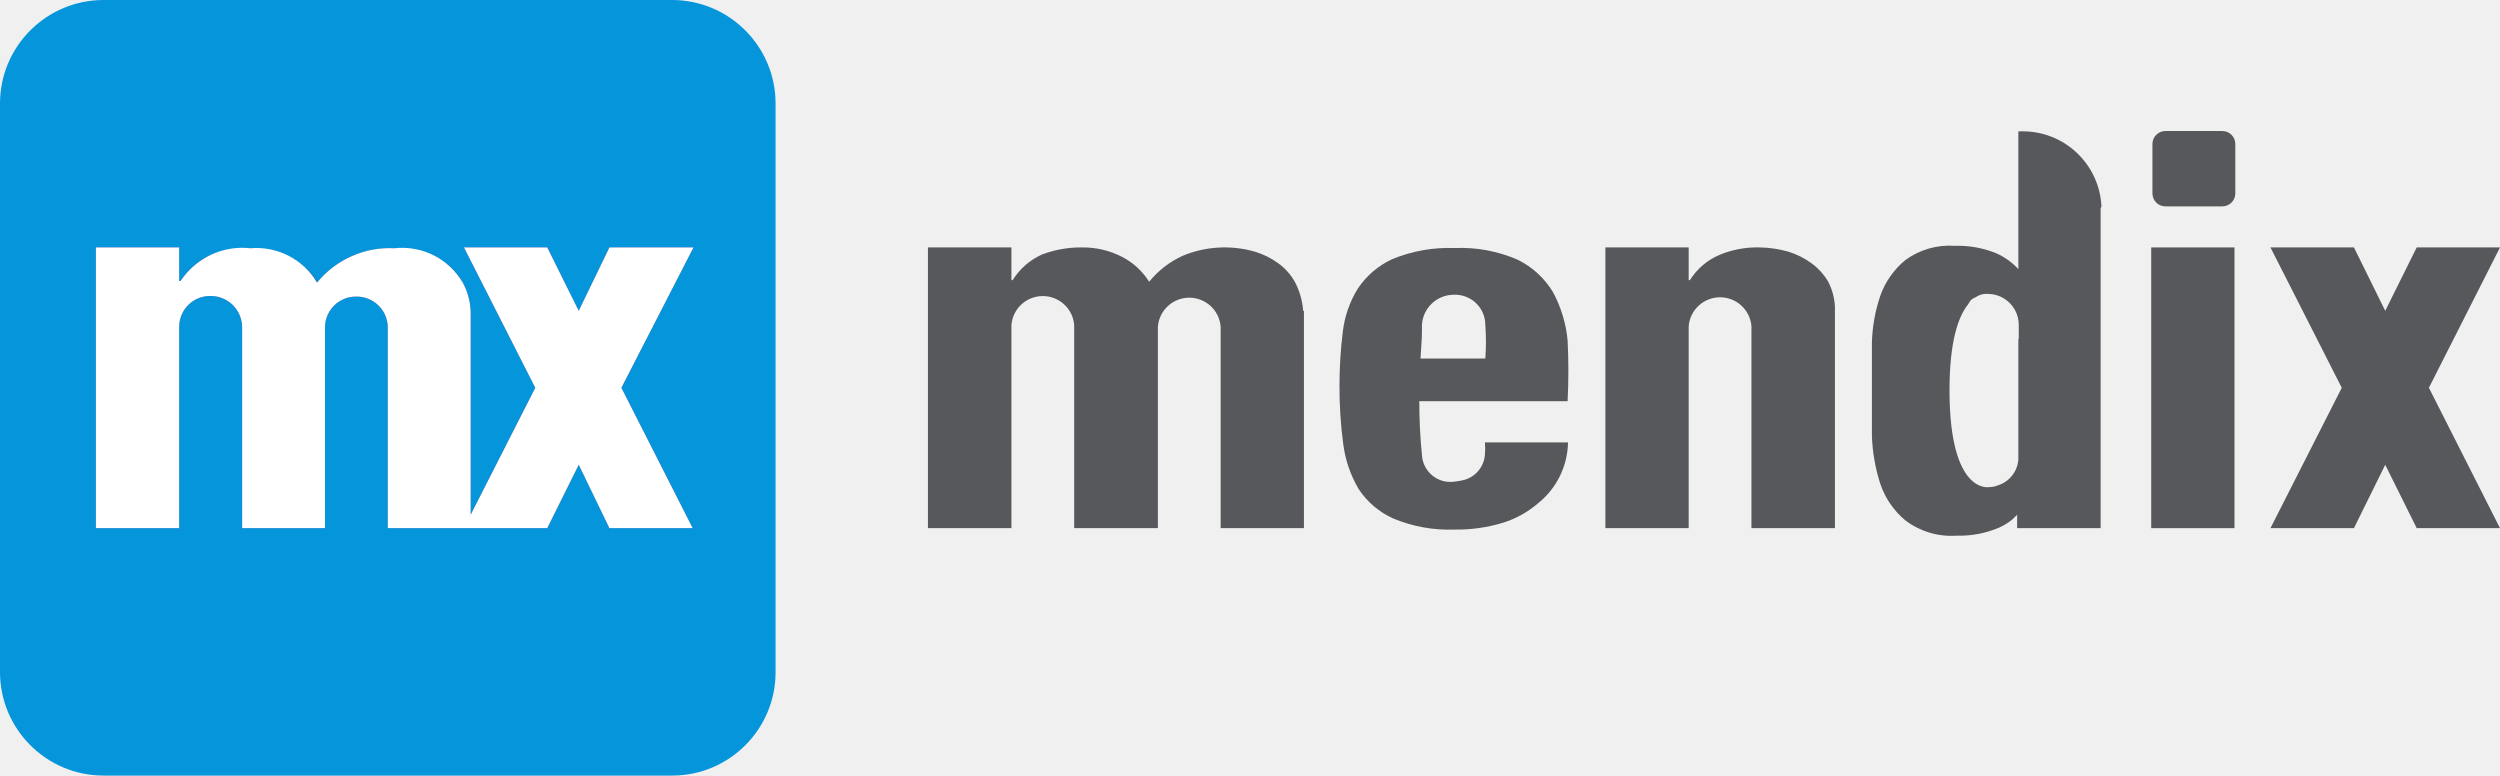
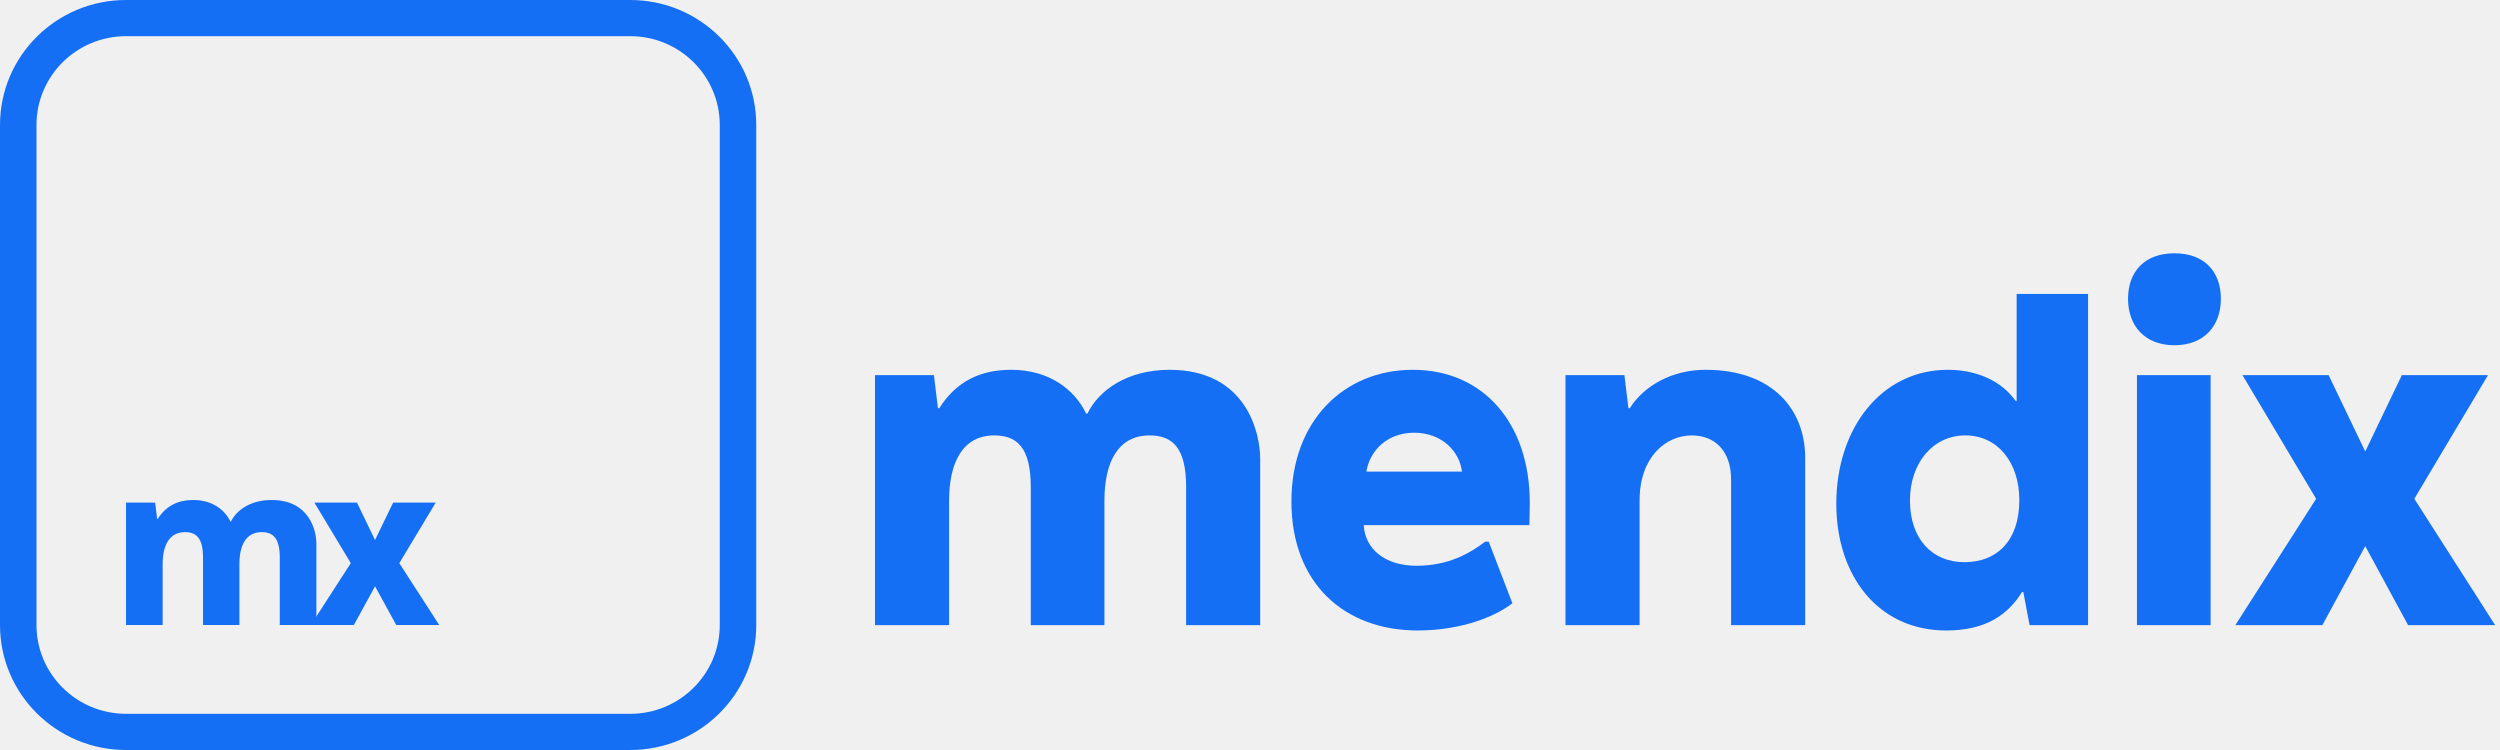
- <svg xmlns="http://www.w3.org/2000/svg" viewBox="0 0 123.07 38.18">
-   <g id="Layer_2" data-name="Layer 2">
-     <g id="Background_4_open.jpg_Image" data-name="Background + 4_open.jpg Image">
-       <path d="M33.09,38.18h-28A5.1,5.1,0,0,1,0,33.09v-28A5.1,5.1,0,0,1,5.09,0h28a5.1,5.1,0,0,1,5.09,5.09v28A5.09,5.09,0,0,1,33.09,38.18Z" style="fill:#0595db" />
-       <path d="M34.14,12.18H30L28.49,15.3l-1.55-3.12h-4.1l3.51,6.91-3.18,6.25v-10a3.2,3.2,0,0,0-.39-1.43A3,3,0,0,0,22,13a3.94,3.94,0,0,0-1.16-.58,5.42,5.42,0,0,0-3.59.21,4.67,4.67,0,0,0-1.62,1.27,3.45,3.45,0,0,0-1.34-1.23,4,4,0,0,0-1.94-.46,5.34,5.34,0,0,0-2,.35,3.32,3.32,0,0,0-1.44,1.26H8.82V12.18H4.72V26h4.1V16.06h0a1.52,1.52,0,0,1,1.55-1.49,1.55,1.55,0,0,1,1.55,1.49h0V26H16V16.08h0a1.52,1.52,0,0,1,1.54-1.48,1.53,1.53,0,0,1,1.55,1.48h0V26h7.85l1.55-3.12L30,26h4.1l-3.51-6.91Z" style="fill:#3b3292" />
-       <path d="M34.14,12.18H30L28.49,15.3l-1.55-3.12h-4.1l3.51,6.91-3.18,6.25v-10a3.2,3.2,0,0,0-.39-1.43,3.46,3.46,0,0,0-3.36-1.69,4.61,4.61,0,0,0-3.81,1.69,3.48,3.48,0,0,0-3.28-1.69,3.65,3.65,0,0,0-3.44,1.61H8.82V12.18H4.72V26h4.1V16.06h0a1.52,1.52,0,0,1,1.55-1.49,1.55,1.55,0,0,1,1.55,1.49h0V26H16V16.08a1.52,1.52,0,0,1,1.54-1.48,1.53,1.53,0,0,1,1.55,1.48h0V26h7.85l1.55-3.12L30,26h4.1l-3.51-6.91Z" style="fill:#fff" />
-       <path d="M103.45,10.16a3.88,3.88,0,0,0-3.67-3.69,3,3,0,0,0-.42,0v6.78a3.26,3.26,0,0,0-1.13-.8,5.08,5.08,0,0,0-2-.35,3.7,3.7,0,0,0-2.43.7,4,4,0,0,0-1.24,1.77,7.82,7.82,0,0,0-.41,2.31c0,.66,0,1.26,0,1.82h0v.43c0,.7,0,1.48,0,2.33a8.75,8.75,0,0,0,.41,2.35,4,4,0,0,0,1.24,1.81,3.74,3.74,0,0,0,2.51.75,5,5,0,0,0,2.11-.4,2.55,2.55,0,0,0,.88-.63V26h4.11V10.25h0ZM99.36,16.7v5.91a1.44,1.44,0,0,1-1,1.28,1.13,1.13,0,0,1-.45.09h0s-1.94.37-1.94-4.77c0-2.45.45-3.65.91-4.22L97,14.8a.59.59,0,0,1,.25-.16.92.92,0,0,1,.64-.17,1.48,1.48,0,0,1,.74.21s0,0,0,0A1.53,1.53,0,0,1,99.38,16v.66Z" style="fill:#57585b" />
-       <path d="M73.1,22.39a1.4,1.4,0,0,1-1,1.23,3.61,3.61,0,0,1-.5.09A1.4,1.4,0,0,1,70,22.41a26.07,26.07,0,0,1-.13-2.66h7.3a29.51,29.51,0,0,0,0-3,6.23,6.23,0,0,0-.72-2.37,4.18,4.18,0,0,0-1.73-1.59,7,7,0,0,0-3.11-.58,7.36,7.36,0,0,0-3.06.54,4.12,4.12,0,0,0-1.71,1.46,5.19,5.19,0,0,0-.74,2.15,21.48,21.48,0,0,0-.16,2.6,21,21,0,0,0,.18,2.86,5.81,5.81,0,0,0,.76,2.25,4,4,0,0,0,1.72,1.46,7.14,7.14,0,0,0,3,.54A7.81,7.81,0,0,0,74,25.73a4.87,4.87,0,0,0,1.71-.95,3.92,3.92,0,0,0,1.48-3H73.1A3.66,3.66,0,0,1,73.1,22.39ZM70,16a1.57,1.57,0,0,1,1.55-1.49A1.49,1.49,0,0,1,73.12,16a11.52,11.52,0,0,1,0,1.65H69.93C70,16.57,70,16.6,70,16Z" style="fill:#57585b" />
-       <path d="M64.15,15.3a3.59,3.59,0,0,0-.41-1.43,2.87,2.87,0,0,0-.8-.9,3.82,3.82,0,0,0-1.16-.58,5.39,5.39,0,0,0-3.58.21,4.61,4.61,0,0,0-1.63,1.27,3.45,3.45,0,0,0-1.34-1.23,4.21,4.21,0,0,0-1.94-.46,5.42,5.42,0,0,0-2,.35,3.32,3.32,0,0,0-1.44,1.26h-.06V12.18H45.68V26h4.11V16h0a1.55,1.55,0,0,1,3.09,0h0V26H57V16.08a1.55,1.55,0,0,1,3.09,0h0V26h4.1V15.3Z" style="fill:#57585b" />
-       <path d="M90,13.87a3,3,0,0,0-.81-.9,3.89,3.89,0,0,0-1.15-.58,5.45,5.45,0,0,0-1.4-.21,4.83,4.83,0,0,0-2,.37,3.2,3.2,0,0,0-1.45,1.24h-.06V12.18h-4.1V26h4.1V16.06h0a1.55,1.55,0,0,1,3.09,0h0V26h4.11V15.09A3,3,0,0,0,90,13.87Z" style="fill:#57585b" />
-       <polygon points="123.07 12.18 118.97 12.18 117.42 15.3 115.88 12.18 111.77 12.18 115.28 19.09 111.77 26 115.88 26 117.42 22.88 118.97 26 123.07 26 119.57 19.09 123.07 12.18" style="fill:#57585b" />
-       <path d="M110,26h-4.1V12.18H110Z" style="fill:#57585b" />
-       <path d="M109.4,10.16h-2.8a.64.64,0,0,1-.64-.64V7.09a.64.64,0,0,1,.64-.64h2.8a.64.64,0,0,1,.64.64V9.52A.64.64,0,0,1,109.4,10.16Z" style="fill:#57585b" />
-     </g>
+ <svg xmlns="http://www.w3.org/2000/svg" fill="none" height="120" viewBox="0 0 400 120" width="400">
+   <clipPath id="a">
+     <path d="m0 0h400v120h-400z" />
+   </clipPath>
+   <g clip-path="url(#a)" fill="#146ff4">
+     <path d="m187.137 59.167c-6.785 0-11.356 3.285-13.141 6.999h-.214c-1.857-3.857-5.928-6.999-11.999-6.999-4.928 0-8.785 1.857-11.499 6.142h-.214l-.643-5.285h-9.427v39.995h11.856v-19.926c0-6.142 2.214-10.427 7.213-10.427 3.714 0 5.856 2 5.856 8.285v22.069h11.785v-19.926c0-6.214 2.214-10.427 7.213-10.427 3.714 0 5.857 2 5.857 8.285v22.069h11.855v-26.568c0-4.214-2.214-14.284-14.498-14.284z" />
+     <path d="m226.053 59.167c-10.999 0-19.426 8.142-19.426 21.069 0 13.141 8.499 20.64 20.212 20.64 7.284 0 12.712-2.428 15.141-4.357l-3.786-9.856h-.571c-2.428 1.857-5.856 3.857-10.999 3.857-4.999 0-8.213-2.643-8.427-6.499h26.496s.072-2.357.072-3.571c0-12.713-7.428-21.283-18.712-21.283zm.214 10.07c4.5 0 7.285 3.071 7.642 6.214h-15.284c.5-3.214 3.214-6.214 7.642-6.214z" />
+     <path d="m272.903 59.167c-5.428 0-9.856 2.571-12.141 6.142h-.214l-.643-5.285h-9.428v39.995h11.856v-19.926c0-6.999 4.214-10.427 8.356-10.427 3.571 0 6.285 2.357 6.285 7.071v23.283h11.856v-26.782c0-7.642-5.142-14.07-15.927-14.07z" />
+     <path d="m334.09 100.019v-52.993h-11.427v17.141h-.143c-2.214-3.142-6.142-4.999-10.856-4.999-10.713 0-17.855 9.427-17.855 21.426 0 11.641 6.785 20.283 17.569 20.283 6.357 0 9.856-2.5 12.142-6.142h.214l1 5.285zm-19.641-30.353c5.143 0 8.642 4.285 8.642 10.356 0 6.499-3.571 9.927-8.784 9.927-5.214 0-8.714-3.785-8.714-9.856 0-6.071 3.714-10.427 8.856-10.427z" />
+     <path d="m347.913 40.526c-4.785 0-7.427 2.928-7.427 7.285 0 4.285 2.642 7.428 7.427 7.428 4.786 0 7.428-3.143 7.428-7.428 0-4.357-2.642-7.285-7.428-7.285zm5.785 59.493v-39.995h-11.784v39.995z" />
+     <path d="m386.294 79.807 11.784-19.783h-13.784l-5.856 12.213-5.857-12.213h-13.784l11.784 19.783-12.927 20.212h13.927l6.857-12.641 6.856 12.641h13.927z" />
+     <path clip-rule="evenodd" d="m100.834 5.79h-80.668c-7.913 0-14.328 6.362-14.328 14.209v80.002c0 7.847 6.415 14.209 14.328 14.209h80.668c7.913 0 14.328-6.362 14.328-14.209v-80.002c0-7.848-6.415-14.209-14.328-14.209zm-80.668-5.79c-11.137 0-20.166 8.954-20.166 19.999v80.002c0 11.045 9.029 19.999 20.166 19.999h80.668c11.137 0 20.166-8.954 20.166-19.999v-80.002c0-11.045-9.029-19.999-20.166-19.999z" fill-rule="evenodd" />
+     <path d="m43.459 80c-3.353 0-5.612 1.608-6.494 3.427h-.106c-.918-1.888-2.929-3.427-5.929-3.427-2.435 0-4.341.909-5.682 3.007h-.106l-.318-2.587h-4.659v19.58h5.859v-9.755c0-3.007 1.094-5.105 3.564-5.105 1.835 0 2.894.979 2.894 4.056v10.804h5.823v-9.755c0-3.042 1.094-5.105 3.564-5.105 1.835 0 2.894.979 2.894 4.056v10.804h5.859v-13.007c0-2.063-1.094-6.993-7.164-6.993z" />
+     <path d="m63.89 90.105 5.823-9.685h-6.811l-2.894 5.979-2.894-5.979h-6.811l5.823 9.685-6.388 9.895h6.882l3.388-6.189 3.388 6.189h6.882z" />
  </g>
</svg>
